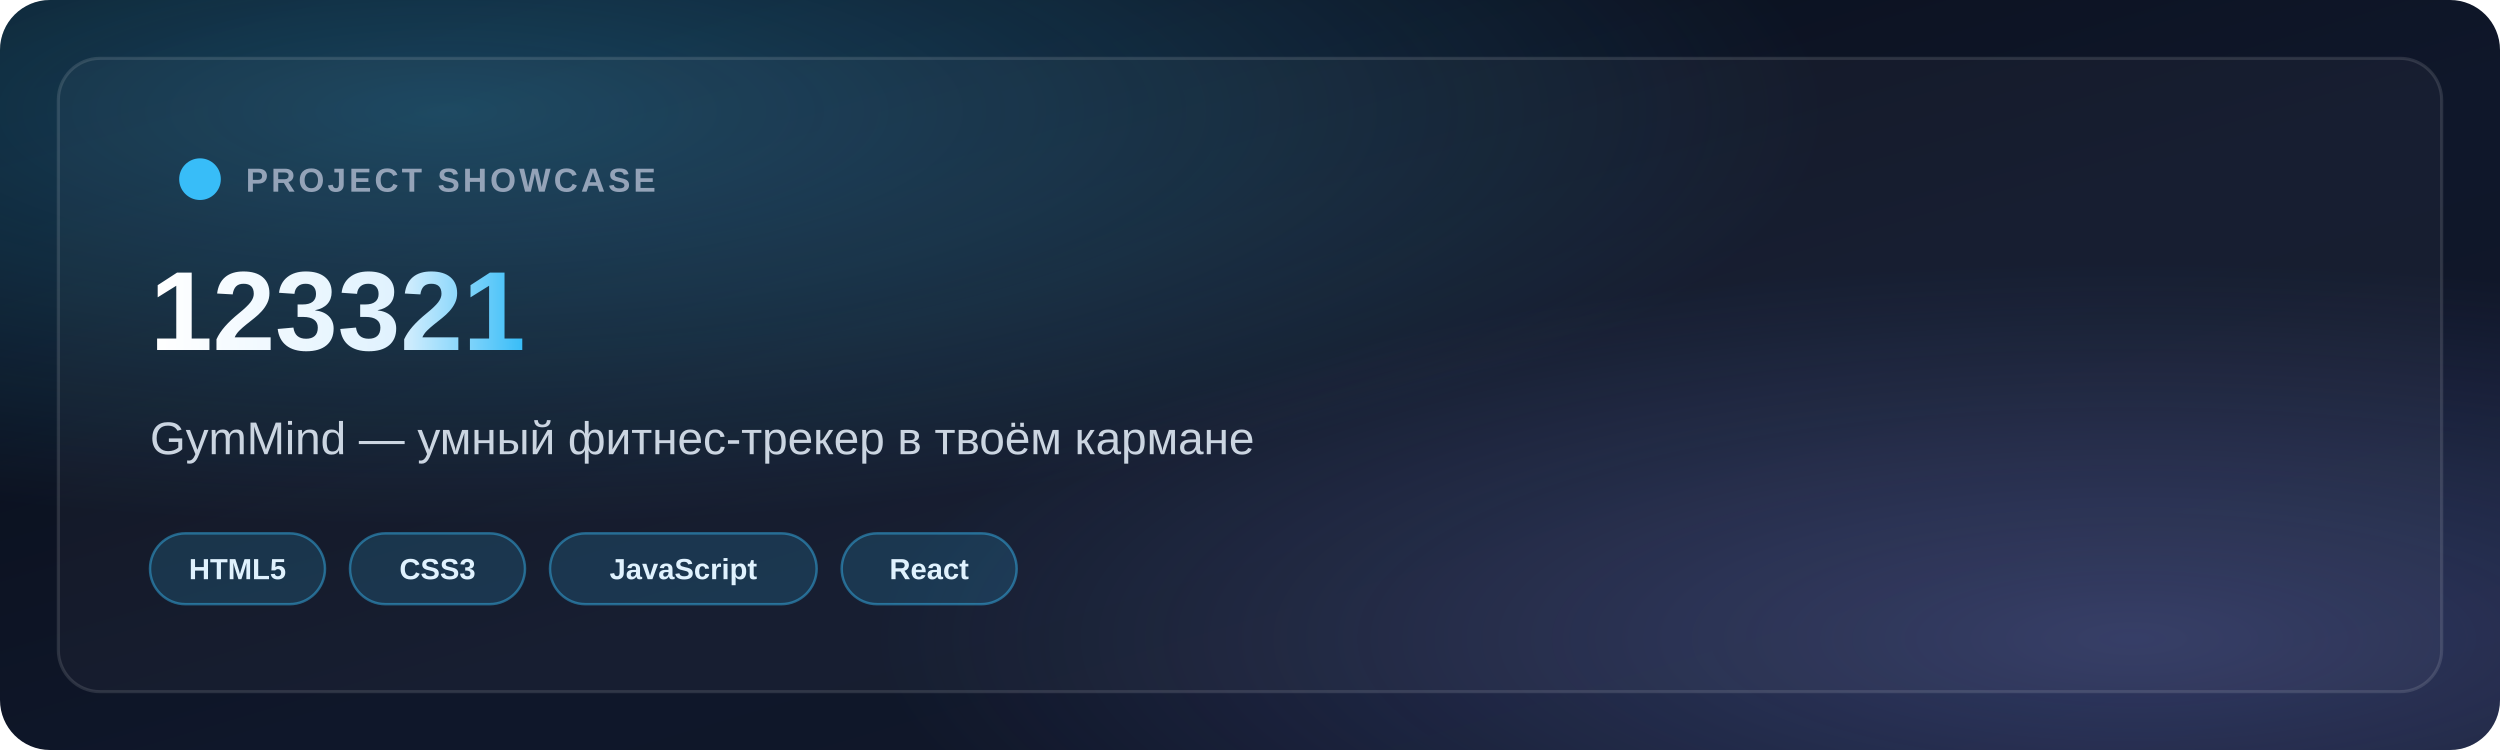
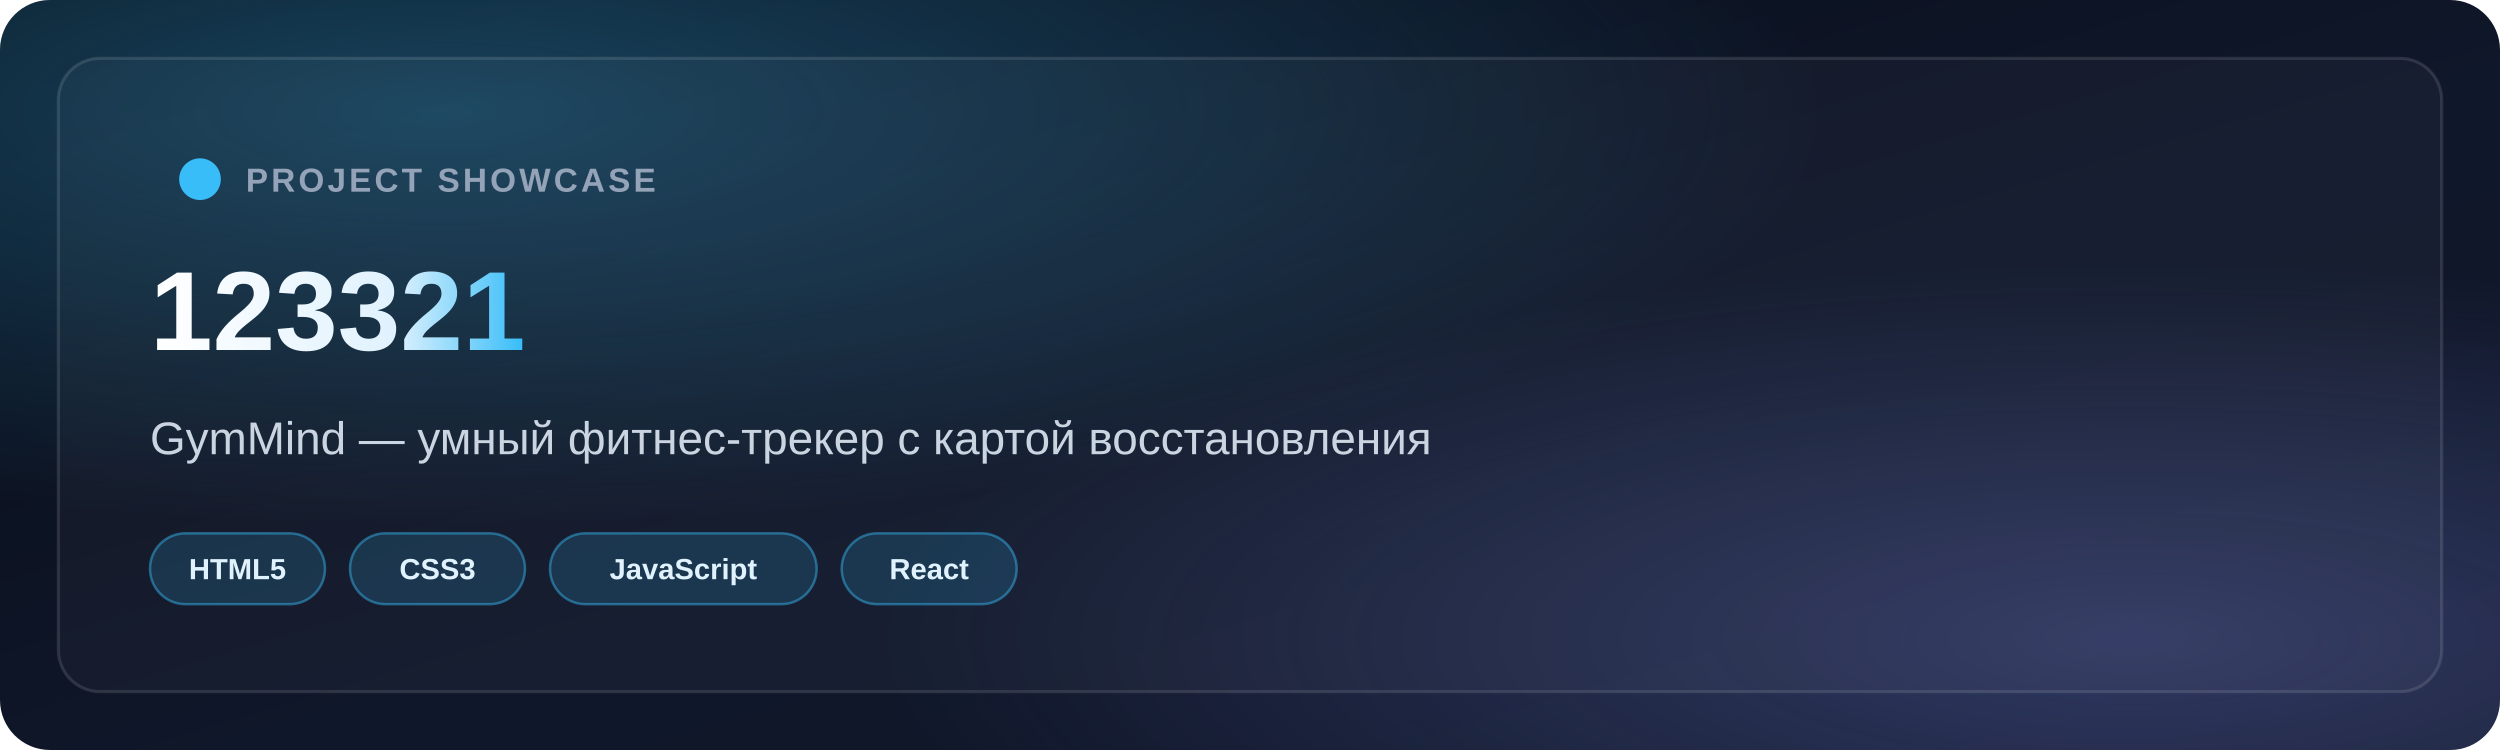
<svg xmlns="http://www.w3.org/2000/svg" width="1200" height="360" viewBox="0 0 1200 360">
  <defs>
    <linearGradient id="bg" x1="0" y1="0" x2="1" y2="1">
      <stop offset="0%" stop-color="#070b14" />
      <stop offset="55%" stop-color="#0f172a" />
      <stop offset="100%" stop-color="#111827" />
    </linearGradient>
    <radialGradient id="glow1" cx="18%" cy="15%" r="55%">
      <stop offset="0%" stop-color="#38bdf8" stop-opacity="0.30" />
      <stop offset="100%" stop-color="#38bdf8" stop-opacity="0" />
    </radialGradient>
    <radialGradient id="glow2" cx="85%" cy="85%" r="50%">
      <stop offset="0%" stop-color="#818cf8" stop-opacity="0.28" />
      <stop offset="100%" stop-color="#818cf8" stop-opacity="0" />
    </radialGradient>
    <linearGradient id="titleGrad" x1="0" y1="0" x2="1" y2="0">
      <stop offset="0%" stop-color="#ffffff" />
      <stop offset="65%" stop-color="#e0f2fe" />
      <stop offset="100%" stop-color="#38bdf8" />
    </linearGradient>
  </defs>
  <rect width="1200" height="360" rx="24" fill="url(#bg)" />
  <rect width="1200" height="360" rx="24" fill="url(#glow1)" />
  <rect width="1200" height="360" rx="24" fill="url(#glow2)" />
  <rect x="28" y="28" width="1144" height="304" rx="20" fill="rgba(255,255,255,0.035)" stroke="rgba(255,255,255,0.12)" stroke-width="1.5" />
  <circle cx="96" cy="86" r="10" fill="#38bdf8" />
  <text x="118" y="92" fill="#94a3b8" font-family="Segoe UI, Arial, sans-serif" font-size="16" font-weight="600" letter-spacing="1.5">PROJECT SHOWCASE</text>
  <text x="72" y="168" fill="url(#titleGrad)" font-family="Segoe UI, Arial, sans-serif" font-size="54" font-weight="800">123321</text>
-   <text x="72" y="218" fill="#cbd5e1" font-family="Segoe UI, Arial, sans-serif" font-size="22" font-weight="400">GymMind — умный фитнес-трекер в твоём кармане</text>
+   <text x="72" y="218" fill="#cbd5e1" font-family="Segoe UI, Arial, sans-serif" font-size="22" font-weight="400">GymMind — умный фитнес-трекер с картой восстановления</text>
  <g transform="translate(72, 256)">
    <rect width="84" height="34" rx="17" fill="rgba(56,189,248,0.16)" stroke="rgba(56,189,248,0.45)" stroke-width="1.2" />
    <text x="42" y="22" text-anchor="middle" fill="#e0f2fe" font-family="Segoe UI, Arial, sans-serif" font-size="14" font-weight="600">HTML5</text>
  </g>
  <g transform="translate(168, 256)">
    <rect width="84" height="34" rx="17" fill="rgba(56,189,248,0.16)" stroke="rgba(56,189,248,0.45)" stroke-width="1.2" />
    <text x="42" y="22" text-anchor="middle" fill="#e0f2fe" font-family="Segoe UI, Arial, sans-serif" font-size="14" font-weight="600">CSS3</text>
  </g>
  <g transform="translate(264, 256)">
    <rect width="128" height="34" rx="17" fill="rgba(56,189,248,0.16)" stroke="rgba(56,189,248,0.45)" stroke-width="1.2" />
    <text x="64" y="22" text-anchor="middle" fill="#e0f2fe" font-family="Segoe UI, Arial, sans-serif" font-size="14" font-weight="600">JavaScript</text>
  </g>
  <g transform="translate(404, 256)">
    <rect width="84" height="34" rx="17" fill="rgba(56,189,248,0.16)" stroke="rgba(56,189,248,0.45)" stroke-width="1.2" />
    <text x="42" y="22" text-anchor="middle" fill="#e0f2fe" font-family="Segoe UI, Arial, sans-serif" font-size="14" font-weight="600">React</text>
  </g>
</svg>
